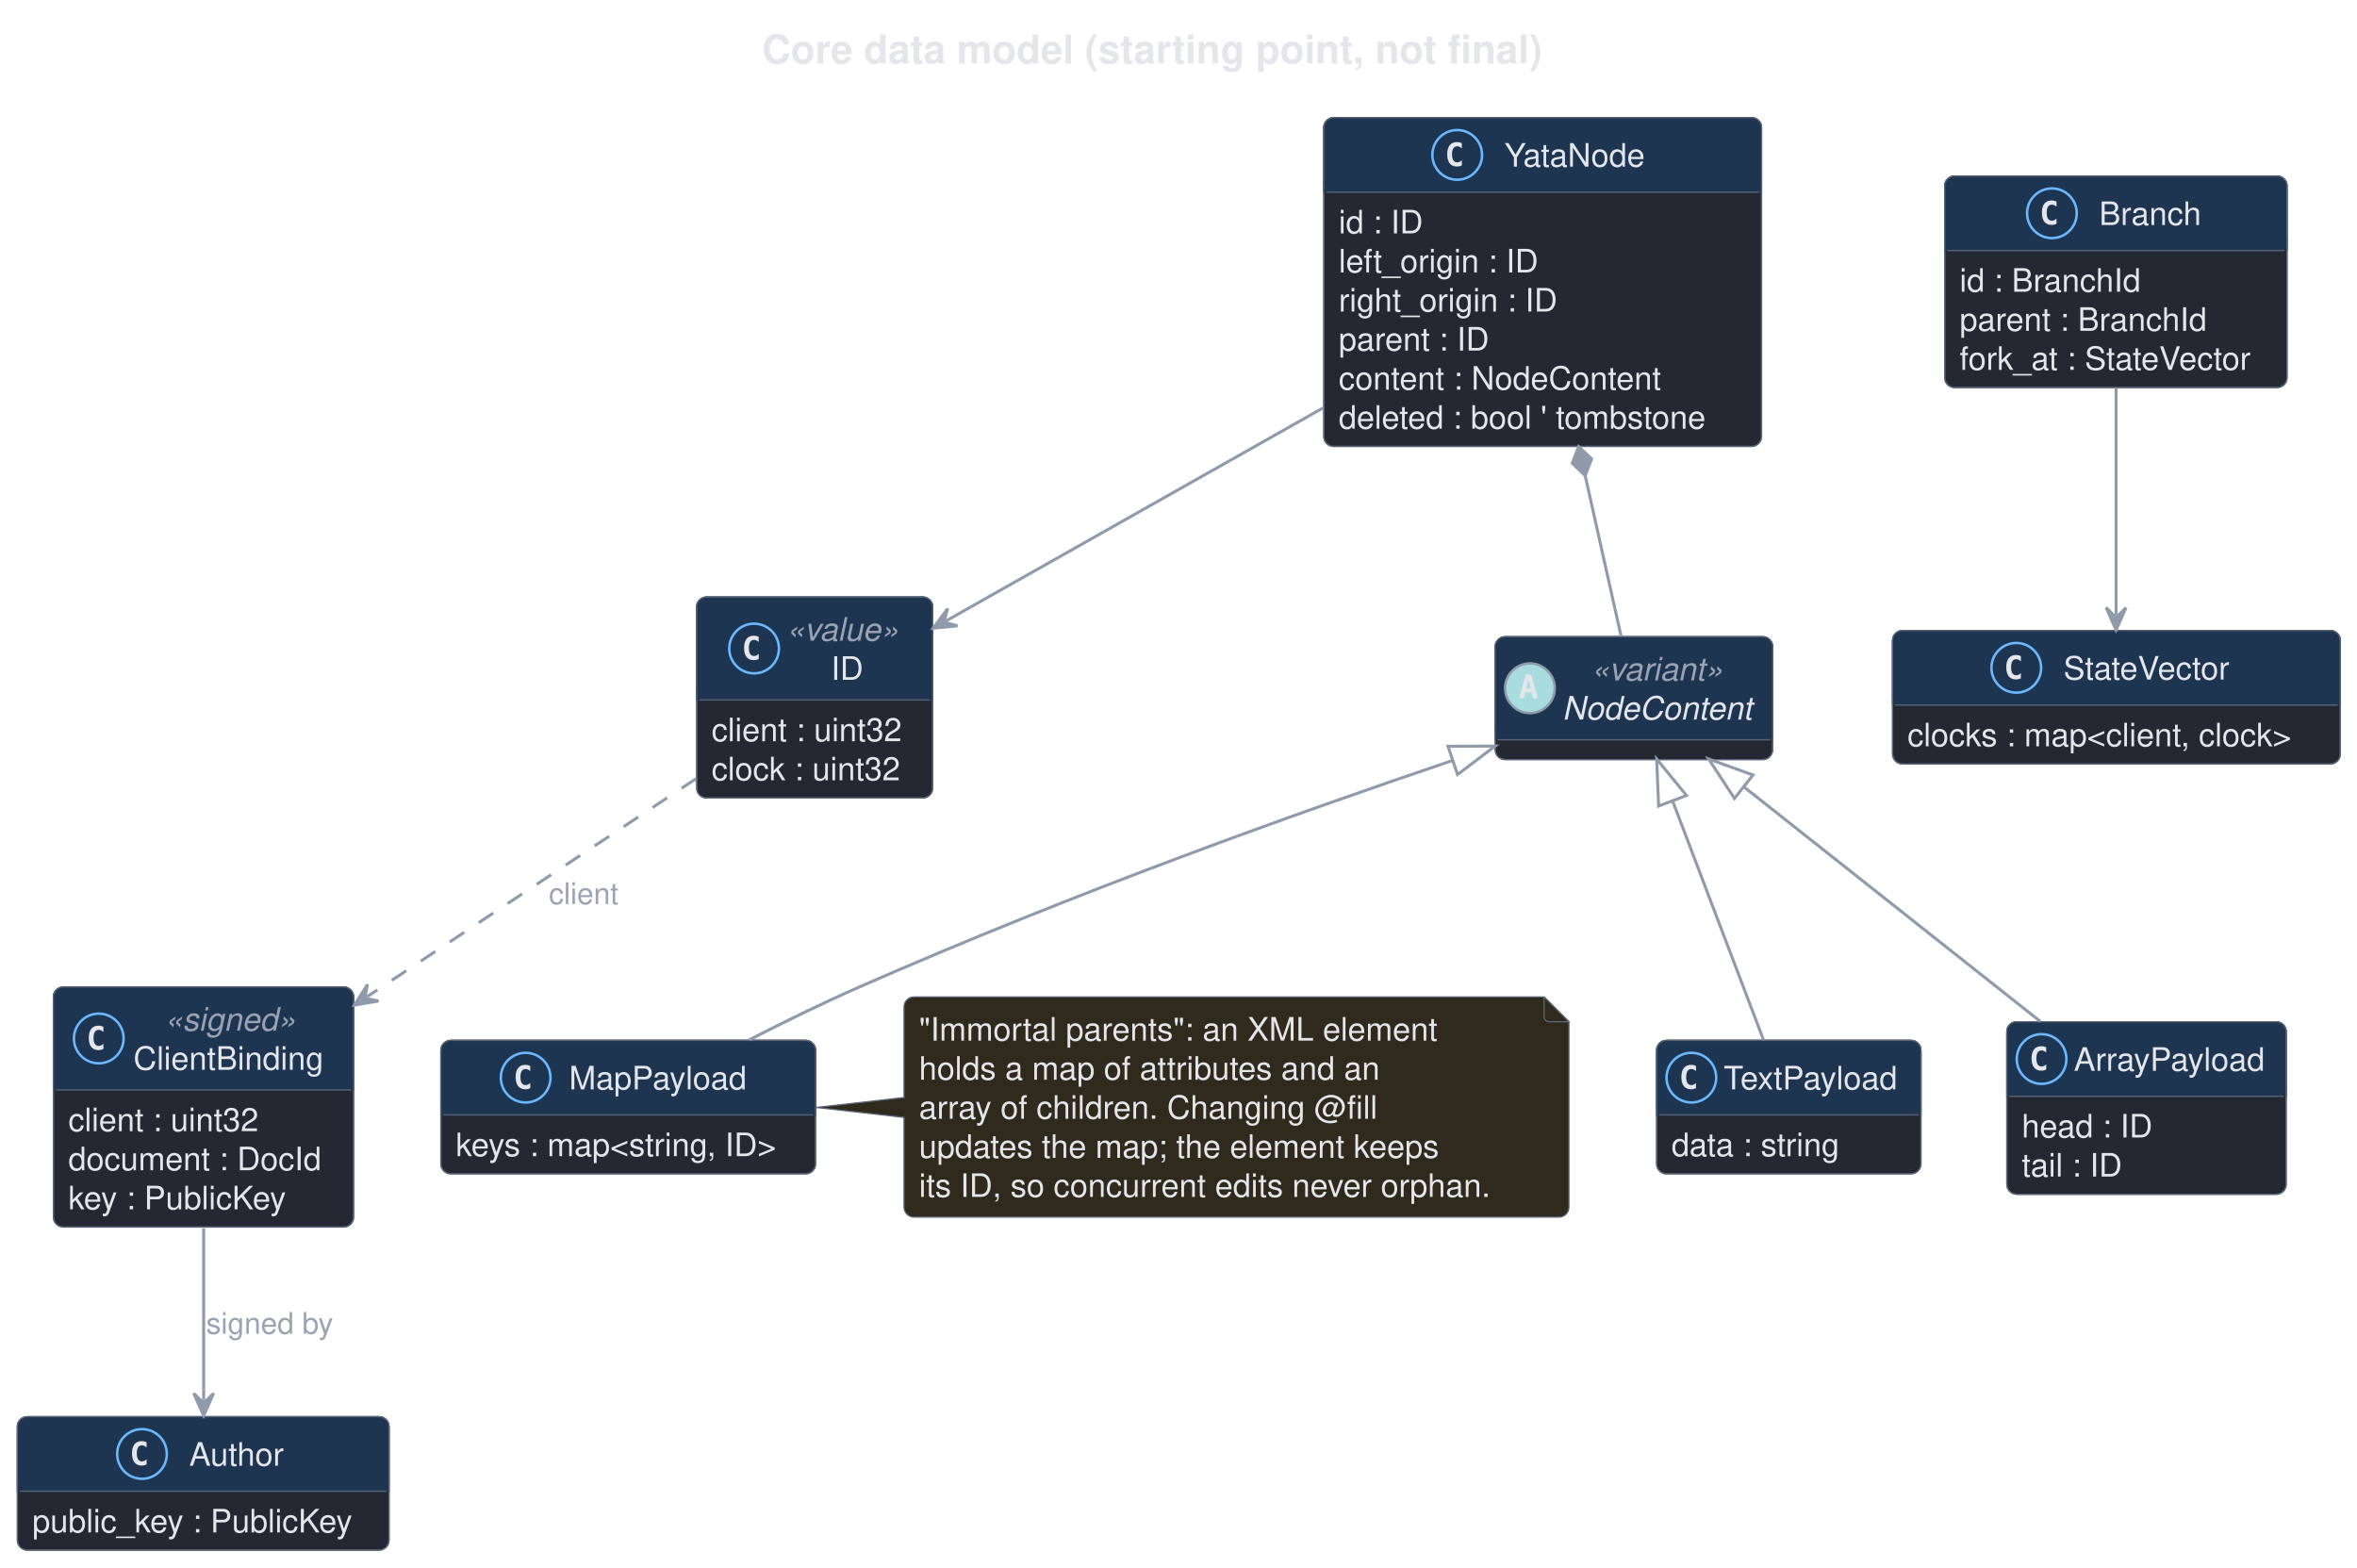
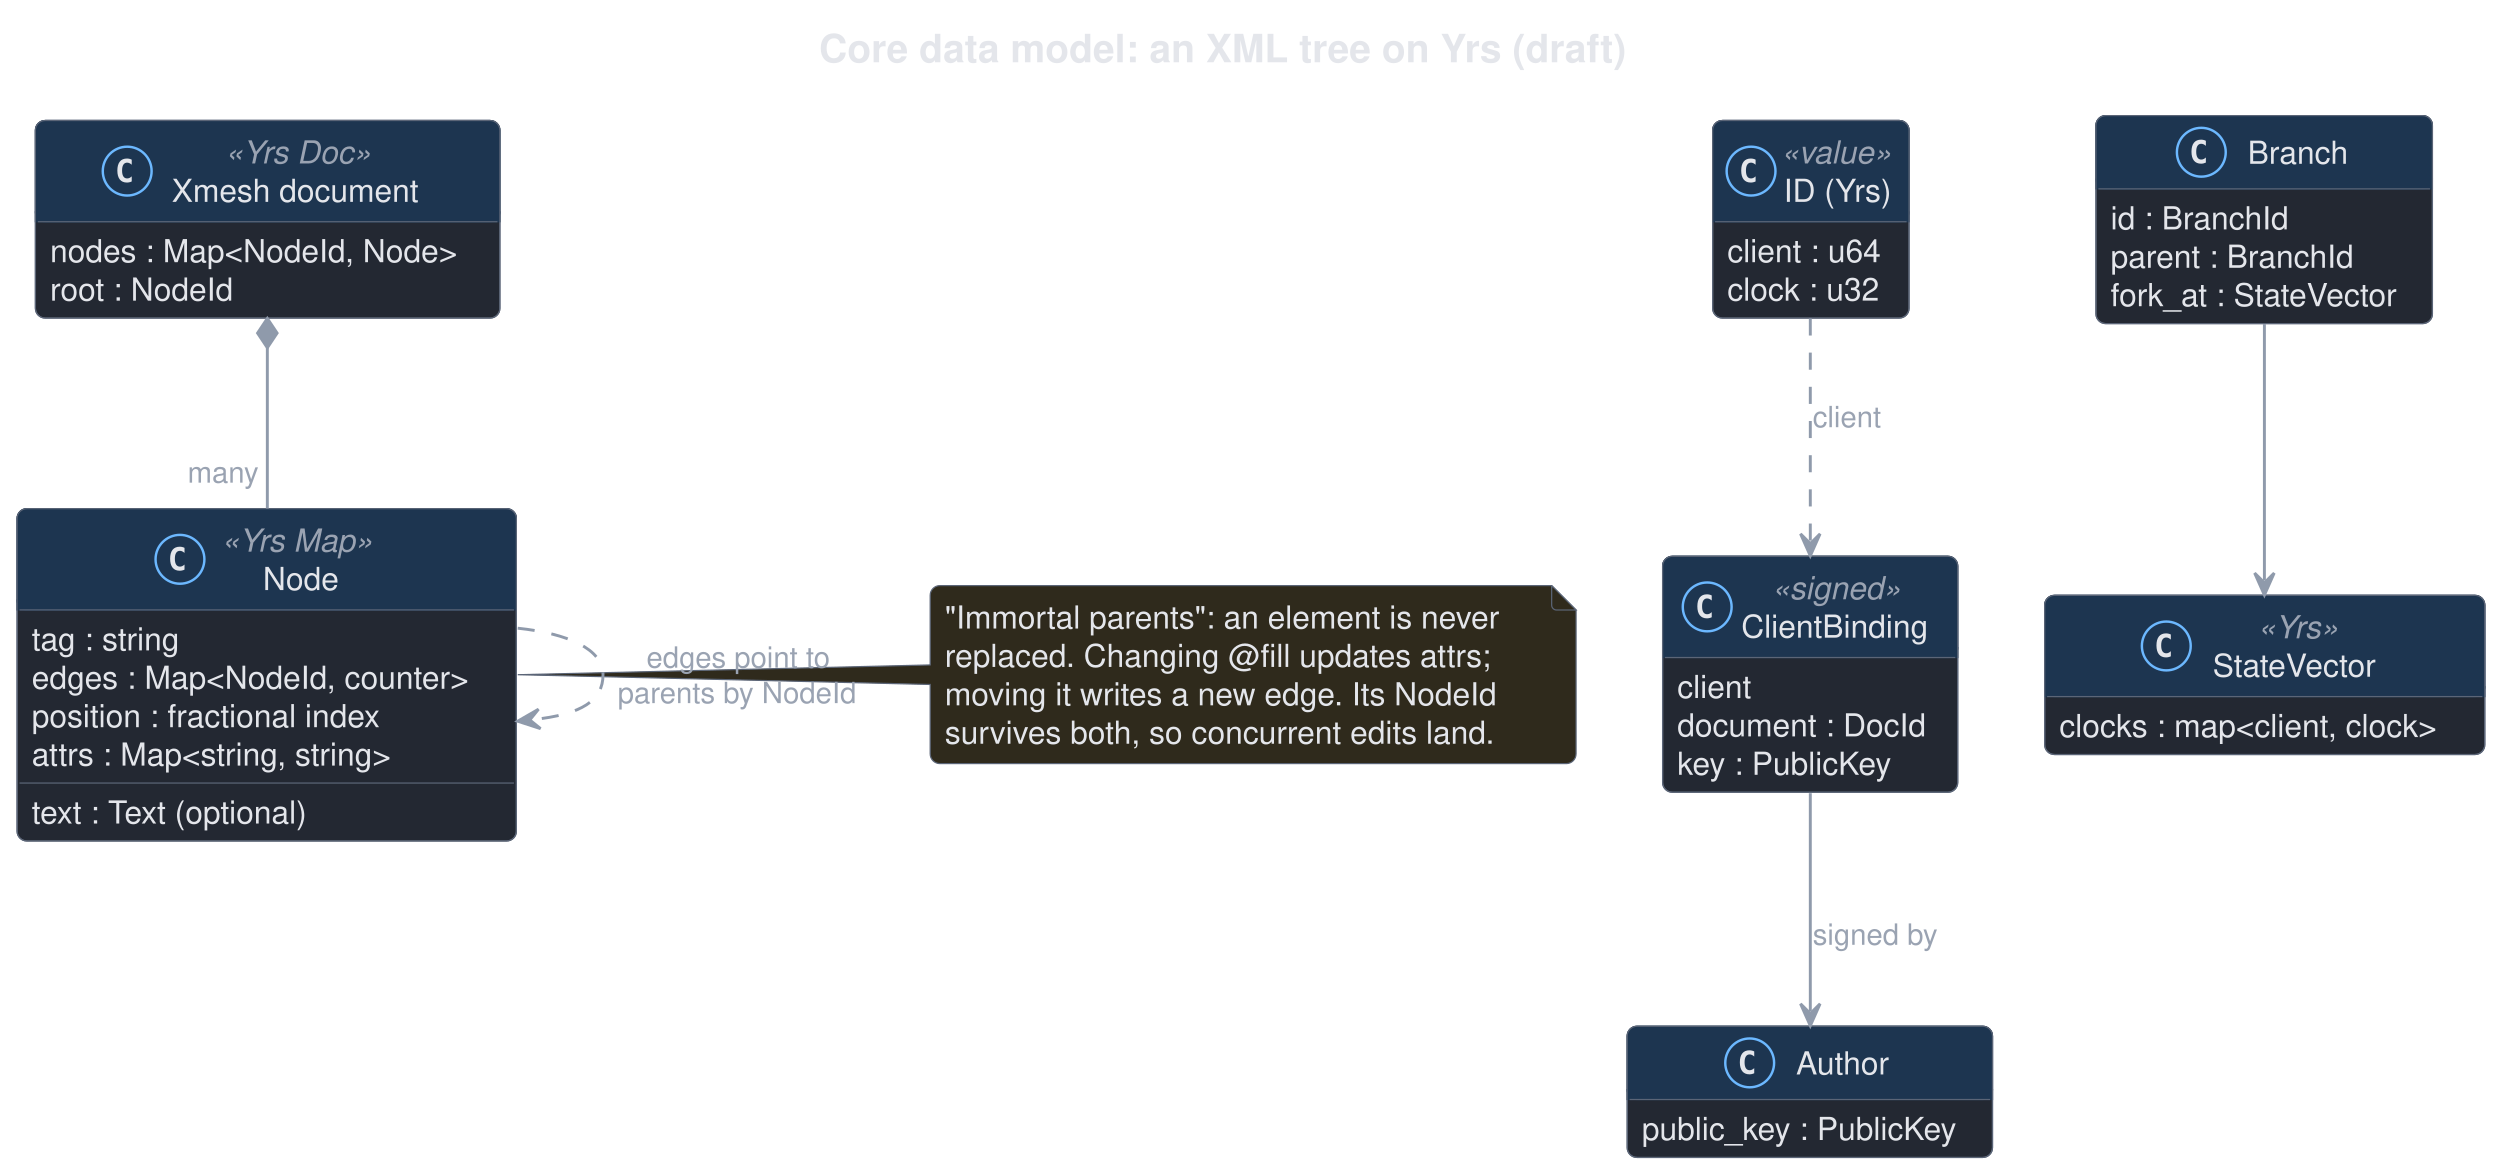
- <svg xmlns="http://www.w3.org/2000/svg" contentStyleType="text/css" data-diagram-type="CLASS" height="631px" preserveAspectRatio="none" style="width:949px;height:631px;" version="1.1" viewBox="0 0 949 631" width="949px" zoomAndPan="magnify">
+ <svg xmlns="http://www.w3.org/2000/svg" contentStyleType="text/css" data-diagram-type="CLASS" height="481px" preserveAspectRatio="none" style="width:1024px;height:481px;" version="1.1" viewBox="0 0 1024 481" width="1024px" zoomAndPan="magnify">
  <defs />
  <g>
    <g class="title" data-source-line="2">
-       <text fill="#E4E6EB" font-family="Helvetica" font-size="16" font-weight="bold" lengthAdjust="spacing" textLength="321.594" x="306.838" y="25.5">Core data model (starting point, not final)</text>
+       <text fill="#E4E6EB" font-family="Helvetica" font-size="16" font-weight="bold" lengthAdjust="spacing" textLength="339.82" x="335.475" y="25.5">Core data model: an XML tree on Yrs (draft)</text>
    </g>
-     <g class="entity" data-entity="ID" data-source-line="6" data-uid="ent0002" id="entity_ID">
-       <rect fill="#232832" height="80.918" rx="4" ry="4" style="stroke:#5B6577;stroke-width:0.5;" width="95.021" x="280.5" y="240.359" />
-       <rect fill="#1D3550" height="41.459" rx="4" ry="4" style="stroke:#1D3550;stroke-width:0.5;" width="95.021" x="280.5" y="240.359" />
-       <rect fill="#1D3550" height="4" style="stroke:#1D3550;stroke-width:0.5;" width="95.021" x="280.5" y="277.818" />
-       <rect fill="none" height="80.918" rx="4" ry="4" style="stroke:#5B6577;stroke-width:0.5;" width="95.021" x="280.5" y="240.359" />
-       <ellipse cx="303.616" cy="261.089" fill="#1D3550" rx="10" ry="10" style="stroke:#6CB8FF;stroke-width:1;" />
-       <path d="M305.476,265.323 Q305.038,265.542 304.538,265.651 Q304.054,265.776 303.522,265.776 Q301.601,265.776 300.585,264.511 Q299.585,263.245 299.585,260.854 Q299.585,258.464 300.585,257.198 Q301.601,255.933 303.522,255.933 Q304.054,255.933 304.554,256.058 Q305.054,256.167 305.476,256.401 L305.476,258.479 Q304.991,258.042 304.538,257.839 Q304.085,257.62 303.601,257.62 Q302.585,257.62 302.054,258.448 Q301.522,259.261 301.522,260.854 Q301.522,262.464 302.054,263.276 Q302.585,264.089 303.601,264.089 Q304.085,264.089 304.538,263.886 Q304.991,263.683 305.476,263.229 L305.476,265.323 Z " fill="#E4E6EB" />
-       <text fill="#9AA3B2" font-family="Helvetica" font-size="13" font-style="italic" lengthAdjust="spacing" textLength="48.763" x="316.642" y="257.953">«value»</text>
-       <text fill="#E4E6EB" font-family="Helvetica" font-size="13" lengthAdjust="spacing" textLength="12.873" x="334.587" y="273.683">ID</text>
-       <line style="stroke:#5B6577;stroke-width:0.5;" x1="281.5" x2="374.521" y1="281.818" y2="281.818" />
-       <text fill="#E4E6EB" font-family="Helvetica" font-size="13" lengthAdjust="spacing" textLength="83.021" x="286.5" y="298.412">client : uint32</text>
-       <text fill="#E4E6EB" font-family="Helvetica" font-size="13" lengthAdjust="spacing" textLength="82.716" x="286.5" y="314.142">clock : uint32</text>
+     <g class="entity" data-entity="Doc" data-source-line="6" data-uid="ent0002" id="entity_Doc">
+       <rect fill="#232832" height="80.918" rx="4" ry="4" style="stroke:#5B6577;stroke-width:0.5;" width="190.249" x="14.5" y="49.359" />
+       <rect fill="#1D3550" height="41.459" rx="4" ry="4" style="stroke:#1D3550;stroke-width:0.5;" width="190.249" x="14.5" y="49.359" />
+       <rect fill="#1D3550" height="4" style="stroke:#1D3550;stroke-width:0.5;" width="190.249" x="14.5" y="86.818" />
+       <rect fill="none" height="80.918" rx="4" ry="4" style="stroke:#5B6577;stroke-width:0.5;" width="190.249" x="14.5" y="49.359" />
+       <ellipse cx="52.098" cy="70.089" fill="#1D3550" rx="10" ry="10" style="stroke:#6CB8FF;stroke-width:1;" />
+       <path d="M53.957,74.323 Q53.52,74.542 53.02,74.651 Q52.535,74.776 52.004,74.776 Q50.082,74.776 49.067,73.511 Q48.067,72.245 48.067,69.855 Q48.067,67.464 49.067,66.198 Q50.082,64.933 52.004,64.933 Q52.535,64.933 53.035,65.058 Q53.535,65.167 53.957,65.401 L53.957,67.48 Q53.473,67.042 53.02,66.839 Q52.567,66.62 52.082,66.62 Q51.067,66.62 50.535,67.448 Q50.004,68.261 50.004,69.855 Q50.004,71.464 50.535,72.276 Q51.067,73.089 52.082,73.089 Q52.567,73.089 53.02,72.886 Q53.473,72.683 53.957,72.23 L53.957,74.323 Z " fill="#E4E6EB" />
+       <text fill="#9AA3B2" font-family="Helvetica" font-size="13" font-style="italic" lengthAdjust="spacing" textLength="63.997" x="92.248" y="66.953">«Yrs Doc»</text>
+       <text fill="#E4E6EB" font-family="Helvetica" font-size="13" lengthAdjust="spacing" textLength="107.809" x="70.342" y="82.683">Xmesh document</text>
+       <line style="stroke:#5B6577;stroke-width:0.5;" x1="15.5" x2="203.749" y1="90.818" y2="90.818" />
+       <text fill="#E4E6EB" font-family="Helvetica" font-size="13" lengthAdjust="spacing" textLength="178.249" x="20.5" y="107.412">nodes : Map&lt;NodeId, Node&gt;</text>
+       <text fill="#E4E6EB" font-family="Helvetica" font-size="13" lengthAdjust="spacing" textLength="80.374" x="20.5" y="123.142">root : NodeId</text>
    </g>
-     <g class="entity" data-entity="YataNode" data-source-line="11" data-uid="ent0003" id="entity_YataNode">
-       <rect fill="#232832" height="132.377" rx="4" ry="4" style="stroke:#5B6577;stroke-width:0.5;" width="176.246" x="533" y="47.359" />
-       <rect fill="#1D3550" height="30" rx="4" ry="4" style="stroke:#1D3550;stroke-width:0.5;" width="176.246" x="533" y="47.359" />
-       <rect fill="#1D3550" height="4" style="stroke:#1D3550;stroke-width:0.5;" width="176.246" x="533" y="73.359" />
-       <rect fill="none" height="132.377" rx="4" ry="4" style="stroke:#5B6577;stroke-width:0.5;" width="176.246" x="533" y="47.359" />
-       <ellipse cx="586.721" cy="62.359" fill="#1D3550" rx="10" ry="10" style="stroke:#6CB8FF;stroke-width:1;" />
-       <path d="M588.58,66.594 Q588.143,66.812 587.643,66.922 Q587.158,67.047 586.627,67.047 Q584.705,67.047 583.689,65.781 Q582.689,64.516 582.689,62.125 Q582.689,59.734 583.689,58.469 Q584.705,57.203 586.627,57.203 Q587.158,57.203 587.658,57.328 Q588.158,57.438 588.58,57.672 L588.58,59.75 Q588.096,59.312 587.643,59.109 Q587.189,58.891 586.705,58.891 Q585.689,58.891 585.158,59.719 Q584.627,60.531 584.627,62.125 Q584.627,63.734 585.158,64.547 Q585.689,65.359 586.705,65.359 Q587.189,65.359 587.643,65.156 Q588.096,64.953 588.58,64.5 L588.58,66.594 Z " fill="#E4E6EB" />
-       <text fill="#E4E6EB" font-family="Helvetica" font-size="13" lengthAdjust="spacing" textLength="60.804" x="605.721" y="67.088">YataNode</text>
-       <line style="stroke:#5B6577;stroke-width:0.5;" x1="534" x2="708.246" y1="77.359" y2="77.359" />
-       <text fill="#E4E6EB" font-family="Helvetica" font-size="13" lengthAdjust="spacing" textLength="35.039" x="539" y="93.953">id : ID</text>
-       <text fill="#E4E6EB" font-family="Helvetica" font-size="13" lengthAdjust="spacing" textLength="84.29" x="539" y="109.683">left_origin : ID</text>
-       <text fill="#E4E6EB" font-family="Helvetica" font-size="13" lengthAdjust="spacing" textLength="92.454" x="539" y="125.412">right_origin : ID</text>
-       <text fill="#E4E6EB" font-family="Helvetica" font-size="13" lengthAdjust="spacing" textLength="63.597" x="539" y="141.142">parent : ID</text>
-       <text fill="#E4E6EB" font-family="Helvetica" font-size="13" lengthAdjust="spacing" textLength="139.591" x="539" y="156.871">content : NodeContent</text>
-       <text fill="#E4E6EB" font-family="Helvetica" font-size="13" lengthAdjust="spacing" textLength="164.246" x="539" y="172.601">deleted : bool  ' tombstone</text>
+     <g class="entity" data-entity="Node" data-source-line="11" data-uid="ent0003" id="entity_Node">
+       <rect fill="#232832" height="136.106" rx="4" ry="4" style="stroke:#5B6577;stroke-width:0.5;" width="204.512" x="7" y="208.359" />
+       <rect fill="#1D3550" height="41.459" rx="4" ry="4" style="stroke:#1D3550;stroke-width:0.5;" width="204.512" x="7" y="208.359" />
+       <rect fill="#1D3550" height="4" style="stroke:#1D3550;stroke-width:0.5;" width="204.512" x="7" y="245.818" />
+       <rect fill="none" height="136.106" rx="4" ry="4" style="stroke:#5B6577;stroke-width:0.5;" width="204.512" x="7" y="208.359" />
+       <ellipse cx="73.718" cy="229.089" fill="#1D3550" rx="10" ry="10" style="stroke:#6CB8FF;stroke-width:1;" />
+       <path d="M75.577,233.323 Q75.14,233.542 74.64,233.651 Q74.156,233.776 73.624,233.776 Q71.702,233.776 70.687,232.511 Q69.687,231.245 69.687,228.855 Q69.687,226.464 70.687,225.198 Q71.702,223.933 73.624,223.933 Q74.156,223.933 74.656,224.058 Q75.156,224.167 75.577,224.401 L75.577,226.48 Q75.093,226.042 74.64,225.839 Q74.187,225.62 73.702,225.62 Q72.687,225.62 72.156,226.448 Q71.624,227.261 71.624,228.855 Q71.624,230.464 72.156,231.276 Q72.687,232.089 73.702,232.089 Q74.187,232.089 74.64,231.886 Q75.093,231.683 75.577,231.23 L75.577,233.323 Z " fill="#E4E6EB" />
+       <text fill="#9AA3B2" font-family="Helvetica" font-size="13" font-style="italic" lengthAdjust="spacing" textLength="67.076" x="90.718" y="225.953">«Yrs Map»</text>
+       <text fill="#E4E6EB" font-family="Helvetica" font-size="13" lengthAdjust="spacing" textLength="33.128" x="107.692" y="241.683">Node</text>
+       <line style="stroke:#5B6577;stroke-width:0.5;" x1="8" x2="210.512" y1="249.818" y2="249.818" />
+       <text fill="#E4E6EB" font-family="Helvetica" font-size="13" lengthAdjust="spacing" textLength="65.394" x="13" y="266.412">tag : string</text>
+       <text fill="#E4E6EB" font-family="Helvetica" font-size="13" lengthAdjust="spacing" textLength="192.512" x="13" y="282.142">edges : Map&lt;NodeId, counter&gt;</text>
+       <text fill="#E4E6EB" font-family="Helvetica" font-size="13" lengthAdjust="spacing" textLength="154.578" x="13" y="297.871">position : fractional index</text>
+       <text fill="#E4E6EB" font-family="Helvetica" font-size="13" lengthAdjust="spacing" textLength="159.847" x="13" y="313.601">attrs : Map&lt;string, string&gt;</text>
+       <line style="stroke:#5B6577;stroke-width:0.5;" x1="8" x2="210.512" y1="320.736" y2="320.736" />
+       <text fill="#E4E6EB" font-family="Helvetica" font-size="13" lengthAdjust="spacing" textLength="123.779" x="13" y="337.33">text : Text (optional)</text>
    </g>
-     <g class="entity" data-entity="NodeContent" data-source-line="20" data-uid="ent0004" id="entity_NodeContent">
-       <rect fill="#232832" height="49.459" rx="4" ry="4" style="stroke:#5B6577;stroke-width:0.5;" width="111.726" x="602" y="256.359" />
-       <rect fill="#1D3550" height="41.459" rx="4" ry="4" style="stroke:#1D3550;stroke-width:0.5;" width="111.726" x="602" y="256.359" />
-       <rect fill="#1D3550" height="4" style="stroke:#1D3550;stroke-width:0.5;" width="111.726" x="602" y="293.818" />
-       <rect fill="none" height="49.459" rx="4" ry="4" style="stroke:#5B6577;stroke-width:0.5;" width="111.726" x="602" y="256.359" />
-       <ellipse cx="616" cy="277.089" fill="#A9DCDF" rx="10" ry="10" style="stroke:#8F9AAB;stroke-width:1;" />
-       <path d="M615.406,273.323 L614.531,277.198 L616.297,277.198 L615.406,273.323 Z M614.266,271.604 L616.562,271.604 L619.125,281.089 L617.25,281.089 L616.656,278.745 L614.156,278.745 L613.578,281.089 L611.703,281.089 L614.266,271.604 Z " fill="#E4E6EB" />
-       <text fill="#9AA3B2" font-family="Helvetica" font-size="13" font-style="italic" lengthAdjust="spacing" textLength="58.424" x="640.651" y="273.953">«variant»</text>
-       <text fill="#E4E6EB" font-family="Helvetica" font-size="13" font-style="italic" lengthAdjust="spacing" textLength="81.726" x="629" y="289.683">NodeContent</text>
-       <line style="stroke:#5B6577;stroke-width:0.5;" x1="603" x2="712.726" y1="297.818" y2="297.818" />
+     <g class="entity" data-entity="ID" data-source-line="19" data-uid="ent0004" id="entity_ID">
+       <rect fill="#232832" height="80.918" rx="4" ry="4" style="stroke:#5B6577;stroke-width:0.5;" width="80.44" x="701.5" y="49.359" />
+       <rect fill="#1D3550" height="41.459" rx="4" ry="4" style="stroke:#1D3550;stroke-width:0.5;" width="80.44" x="701.5" y="49.359" />
+       <rect fill="#1D3550" height="4" style="stroke:#1D3550;stroke-width:0.5;" width="80.44" x="701.5" y="86.818" />
+       <rect fill="none" height="80.918" rx="4" ry="4" style="stroke:#5B6577;stroke-width:0.5;" width="80.44" x="701.5" y="49.359" />
+       <ellipse cx="717.232" cy="70.089" fill="#1D3550" rx="10" ry="10" style="stroke:#6CB8FF;stroke-width:1;" />
+       <path d="M719.091,74.323 Q718.654,74.542 718.154,74.651 Q717.669,74.776 717.138,74.776 Q715.216,74.776 714.201,73.511 Q713.201,72.245 713.201,69.855 Q713.201,67.464 714.201,66.198 Q715.216,64.933 717.138,64.933 Q717.669,64.933 718.169,65.058 Q718.669,65.167 719.091,65.401 L719.091,67.48 Q718.607,67.042 718.154,66.839 Q717.701,66.62 717.216,66.62 Q716.201,66.62 715.669,67.448 Q715.138,68.261 715.138,69.855 Q715.138,71.464 715.669,72.276 Q716.201,73.089 717.216,73.089 Q717.701,73.089 718.154,72.886 Q718.607,72.683 719.091,72.23 L719.091,74.323 Z " fill="#E4E6EB" />
+       <text fill="#9AA3B2" font-family="Helvetica" font-size="13" font-style="italic" lengthAdjust="spacing" textLength="48.763" x="729.531" y="66.953">«value»</text>
+       <text fill="#E4E6EB" font-family="Helvetica" font-size="13" lengthAdjust="spacing" textLength="46.592" x="730.617" y="82.683">ID (Yrs)</text>
+       <line style="stroke:#5B6577;stroke-width:0.5;" x1="702.5" x2="780.94" y1="90.818" y2="90.818" />
+       <text fill="#E4E6EB" font-family="Helvetica" font-size="13" lengthAdjust="spacing" textLength="68.44" x="707.5" y="107.412">client : u64</text>
+       <text fill="#E4E6EB" font-family="Helvetica" font-size="13" lengthAdjust="spacing" textLength="67.634" x="707.5" y="123.142">clock : u32</text>
    </g>
-     <g class="entity" data-entity="TextPayload" data-source-line="21" data-uid="ent0005" id="entity_TextPayload">
-       <rect fill="#232832" height="53.73" rx="4" ry="4" style="stroke:#5B6577;stroke-width:0.5;" width="106.432" x="667" y="418.859" />
-       <rect fill="#1D3550" height="30" rx="4" ry="4" style="stroke:#1D3550;stroke-width:0.5;" width="106.432" x="667" y="418.859" />
-       <rect fill="#1D3550" height="4" style="stroke:#1D3550;stroke-width:0.5;" width="106.432" x="667" y="444.859" />
-       <rect fill="none" height="53.73" rx="4" ry="4" style="stroke:#5B6577;stroke-width:0.5;" width="106.432" x="667" y="418.859" />
-       <ellipse cx="681" cy="433.859" fill="#1D3550" rx="10" ry="10" style="stroke:#6CB8FF;stroke-width:1;" />
-       <path d="M682.859,438.094 Q682.422,438.312 681.922,438.422 Q681.438,438.547 680.906,438.547 Q678.984,438.547 677.969,437.281 Q676.969,436.016 676.969,433.625 Q676.969,431.234 677.969,429.969 Q678.984,428.703 680.906,428.703 Q681.438,428.703 681.938,428.828 Q682.438,428.938 682.859,429.172 L682.859,431.25 Q682.375,430.812 681.922,430.609 Q681.469,430.391 680.984,430.391 Q679.969,430.391 679.438,431.219 Q678.906,432.031 678.906,433.625 Q678.906,435.234 679.438,436.047 Q679.969,436.859 680.984,436.859 Q681.469,436.859 681.922,436.656 Q682.375,436.453 682.859,436 L682.859,438.094 Z " fill="#E4E6EB" />
-       <text fill="#E4E6EB" font-family="Helvetica" font-size="13" lengthAdjust="spacing" textLength="76.432" x="694" y="438.588">TextPayload</text>
-       <line style="stroke:#5B6577;stroke-width:0.5;" x1="668" x2="772.432" y1="448.859" y2="448.859" />
-       <text fill="#E4E6EB" font-family="Helvetica" font-size="13" lengthAdjust="spacing" textLength="72.681" x="673" y="465.453">data : string</text>
+     <g class="entity" data-entity="StateVector" data-source-line="24" data-uid="ent0005" id="entity_StateVector">
+       <rect fill="#232832" height="65.189" rx="4" ry="4" style="stroke:#5B6577;stroke-width:0.5;" width="180.27" x="837.5" y="243.859" />
+       <rect fill="#1D3550" height="41.459" rx="4" ry="4" style="stroke:#1D3550;stroke-width:0.5;" width="180.27" x="837.5" y="243.859" />
+       <rect fill="#1D3550" height="4" style="stroke:#1D3550;stroke-width:0.5;" width="180.27" x="837.5" y="281.318" />
+       <rect fill="none" height="65.189" rx="4" ry="4" style="stroke:#5B6577;stroke-width:0.5;" width="180.27" x="837.5" y="243.859" />
+       <ellipse cx="887.314" cy="264.589" fill="#1D3550" rx="10" ry="10" style="stroke:#6CB8FF;stroke-width:1;" />
+       <path d="M889.173,268.823 Q888.736,269.042 888.236,269.151 Q887.751,269.276 887.22,269.276 Q885.298,269.276 884.283,268.011 Q883.283,266.745 883.283,264.354 Q883.283,261.964 884.283,260.698 Q885.298,259.433 887.22,259.433 Q887.751,259.433 888.251,259.558 Q888.751,259.667 889.173,259.901 L889.173,261.979 Q888.689,261.542 888.236,261.339 Q887.783,261.12 887.298,261.12 Q886.283,261.12 885.751,261.948 Q885.22,262.761 885.22,264.354 Q885.22,265.964 885.751,266.776 Q886.283,267.589 887.298,267.589 Q887.783,267.589 888.236,267.386 Q888.689,267.183 889.173,266.729 L889.173,268.823 Z " fill="#E4E6EB" />
+       <text fill="#9AA3B2" font-family="Helvetica" font-size="13" font-style="italic" lengthAdjust="spacing" textLength="35.731" x="924.769" y="261.453">«Yrs»</text>
+       <text fill="#E4E6EB" font-family="Helvetica" font-size="13" lengthAdjust="spacing" textLength="72.643" x="906.314" y="277.183">StateVector</text>
+       <line style="stroke:#5B6577;stroke-width:0.5;" x1="838.5" x2="1016.77" y1="285.318" y2="285.318" />
+       <text fill="#E4E6EB" font-family="Helvetica" font-size="13" lengthAdjust="spacing" textLength="168.27" x="843.5" y="301.912">clocks : map&lt;client, clock&gt;</text>
    </g>
-     <g class="entity" data-entity="MapPayload" data-source-line="24" data-uid="ent0006" id="entity_MapPayload">
-       <rect fill="#232832" height="53.73" rx="4" ry="4" style="stroke:#5B6577;stroke-width:0.5;" width="150.874" x="177.5" y="418.859" />
-       <rect fill="#1D3550" height="30" rx="4" ry="4" style="stroke:#1D3550;stroke-width:0.5;" width="150.874" x="177.5" y="418.859" />
-       <rect fill="#1D3550" height="4" style="stroke:#1D3550;stroke-width:0.5;" width="150.874" x="177.5" y="444.859" />
-       <rect fill="none" height="53.73" rx="4" ry="4" style="stroke:#5B6577;stroke-width:0.5;" width="150.874" x="177.5" y="418.859" />
-       <ellipse cx="211.642" cy="433.859" fill="#1D3550" rx="10" ry="10" style="stroke:#6CB8FF;stroke-width:1;" />
-       <path d="M213.501,438.094 Q213.064,438.312 212.564,438.422 Q212.079,438.547 211.548,438.547 Q209.626,438.547 208.61,437.281 Q207.61,436.016 207.61,433.625 Q207.61,431.234 208.61,429.969 Q209.626,428.703 211.548,428.703 Q212.079,428.703 212.579,428.828 Q213.079,428.938 213.501,429.172 L213.501,431.25 Q213.017,430.812 212.564,430.609 Q212.11,430.391 211.626,430.391 Q210.61,430.391 210.079,431.219 Q209.548,432.031 209.548,433.625 Q209.548,435.234 210.079,436.047 Q210.61,436.859 211.626,436.859 Q212.11,436.859 212.564,436.656 Q213.017,436.453 213.501,436 L213.501,438.094 Z " fill="#E4E6EB" />
-       <text fill="#E4E6EB" font-family="Helvetica" font-size="13" lengthAdjust="spacing" textLength="76.115" x="229.118" y="438.588">MapPayload</text>
-       <line style="stroke:#5B6577;stroke-width:0.5;" x1="178.5" x2="327.374" y1="448.859" y2="448.859" />
-       <text fill="#E4E6EB" font-family="Helvetica" font-size="13" lengthAdjust="spacing" textLength="138.874" x="183.5" y="465.453">keys : map&lt;string, ID&gt;</text>
+     <g class="entity" data-entity="Branch" data-source-line="28" data-uid="ent0006" id="entity_Branch">
+       <rect fill="#232832" height="85.189" rx="4" ry="4" style="stroke:#5B6577;stroke-width:0.5;" width="137.817" x="858.5" y="47.359" />
+       <rect fill="#1D3550" height="30" rx="4" ry="4" style="stroke:#1D3550;stroke-width:0.5;" width="137.817" x="858.5" y="47.359" />
+       <rect fill="#1D3550" height="4" style="stroke:#1D3550;stroke-width:0.5;" width="137.817" x="858.5" y="73.359" />
+       <rect fill="none" height="85.189" rx="4" ry="4" style="stroke:#5B6577;stroke-width:0.5;" width="137.817" x="858.5" y="47.359" />
+       <ellipse cx="901.661" cy="62.359" fill="#1D3550" rx="10" ry="10" style="stroke:#6CB8FF;stroke-width:1;" />
+       <path d="M903.521,66.594 Q903.083,66.812 902.583,66.922 Q902.099,67.047 901.568,67.047 Q899.646,67.047 898.63,65.781 Q897.63,64.516 897.63,62.125 Q897.63,59.734 898.63,58.469 Q899.646,57.203 901.568,57.203 Q902.099,57.203 902.599,57.328 Q903.099,57.438 903.521,57.672 L903.521,59.75 Q903.036,59.312 902.583,59.109 Q902.13,58.891 901.646,58.891 Q900.63,58.891 900.099,59.719 Q899.568,60.531 899.568,62.125 Q899.568,63.734 900.099,64.547 Q900.63,65.359 901.646,65.359 Q902.13,65.359 902.583,65.156 Q903.036,64.953 903.521,64.5 L903.521,66.594 Z " fill="#E4E6EB" />
+       <text fill="#E4E6EB" font-family="Helvetica" font-size="13" lengthAdjust="spacing" textLength="43.494" x="920.661" y="67.088">Branch</text>
+       <line style="stroke:#5B6577;stroke-width:0.5;" x1="859.5" x2="995.317" y1="77.359" y2="77.359" />
+       <text fill="#E4E6EB" font-family="Helvetica" font-size="13" lengthAdjust="spacing" textLength="77.111" x="864.5" y="93.953">id : BranchId</text>
+       <text fill="#E4E6EB" font-family="Helvetica" font-size="13" lengthAdjust="spacing" textLength="105.669" x="864.5" y="109.683">parent : BranchId</text>
+       <text fill="#E4E6EB" font-family="Helvetica" font-size="13" lengthAdjust="spacing" textLength="125.817" x="864.5" y="125.412">fork_at : StateVector</text>
    </g>
-     <g class="entity" data-entity="ArrayPayload" data-source-line="27" data-uid="ent0007" id="entity_ArrayPayload">
-       <rect fill="#232832" height="69.459" rx="4" ry="4" style="stroke:#5B6577;stroke-width:0.5;" width="112.475" x="808" y="411.359" />
-       <rect fill="#1D3550" height="30" rx="4" ry="4" style="stroke:#1D3550;stroke-width:0.5;" width="112.475" x="808" y="411.359" />
-       <rect fill="#1D3550" height="4" style="stroke:#1D3550;stroke-width:0.5;" width="112.475" x="808" y="437.359" />
-       <rect fill="none" height="69.459" rx="4" ry="4" style="stroke:#5B6577;stroke-width:0.5;" width="112.475" x="808" y="411.359" />
-       <ellipse cx="822" cy="426.359" fill="#1D3550" rx="10" ry="10" style="stroke:#6CB8FF;stroke-width:1;" />
-       <path d="M823.859,430.594 Q823.422,430.812 822.922,430.922 Q822.438,431.047 821.906,431.047 Q819.984,431.047 818.969,429.781 Q817.969,428.516 817.969,426.125 Q817.969,423.734 818.969,422.469 Q819.984,421.203 821.906,421.203 Q822.438,421.203 822.938,421.328 Q823.438,421.438 823.859,421.672 L823.859,423.75 Q823.375,423.312 822.922,423.109 Q822.469,422.891 821.984,422.891 Q820.969,422.891 820.438,423.719 Q819.906,424.531 819.906,426.125 Q819.906,427.734 820.438,428.547 Q820.969,429.359 821.984,429.359 Q822.469,429.359 822.922,429.156 Q823.375,428.953 823.859,428.5 L823.859,430.594 Z " fill="#E4E6EB" />
-       <text fill="#E4E6EB" font-family="Helvetica" font-size="13" lengthAdjust="spacing" textLength="82.475" x="835" y="431.088">ArrayPayload</text>
-       <line style="stroke:#5B6577;stroke-width:0.5;" x1="809" x2="919.475" y1="441.359" y2="441.359" />
-       <text fill="#E4E6EB" font-family="Helvetica" font-size="13" lengthAdjust="spacing" textLength="54.456" x="814" y="457.953">head : ID</text>
-       <text fill="#E4E6EB" font-family="Helvetica" font-size="13" lengthAdjust="spacing" textLength="41.78" x="814" y="473.683">tail : ID</text>
+     <g class="entity" data-entity="ClientBinding" data-source-line="34" data-uid="ent0007" id="entity_ClientBinding">
+       <rect fill="#232832" height="96.647" rx="4" ry="4" style="stroke:#5B6577;stroke-width:0.5;" width="120.881" x="681" y="227.859" />
+       <rect fill="#1D3550" height="41.459" rx="4" ry="4" style="stroke:#1D3550;stroke-width:0.5;" width="120.881" x="681" y="227.859" />
+       <rect fill="#1D3550" height="4" style="stroke:#1D3550;stroke-width:0.5;" width="120.881" x="681" y="265.318" />
+       <rect fill="none" height="96.647" rx="4" ry="4" style="stroke:#5B6577;stroke-width:0.5;" width="120.881" x="681" y="227.859" />
+       <ellipse cx="699.266" cy="248.589" fill="#1D3550" rx="10" ry="10" style="stroke:#6CB8FF;stroke-width:1;" />
+       <path d="M701.125,252.823 Q700.687,253.042 700.187,253.151 Q699.703,253.276 699.172,253.276 Q697.25,253.276 696.234,252.011 Q695.234,250.745 695.234,248.355 Q695.234,245.964 696.234,244.698 Q697.25,243.433 699.172,243.433 Q699.703,243.433 700.203,243.558 Q700.703,243.667 701.125,243.901 L701.125,245.98 Q700.641,245.542 700.187,245.339 Q699.734,245.12 699.25,245.12 Q698.234,245.12 697.703,245.948 Q697.172,246.761 697.172,248.355 Q697.172,249.964 697.703,250.776 Q698.234,251.589 699.25,251.589 Q699.734,251.589 700.187,251.386 Q700.641,251.183 701.125,250.73 L701.125,252.823 Z " fill="#E4E6EB" />
+       <text fill="#9AA3B2" font-family="Helvetica" font-size="13" font-style="italic" lengthAdjust="spacing" textLength="56.272" x="725.779" y="245.453">«signed»</text>
+       <text fill="#E4E6EB" font-family="Helvetica" font-size="13" lengthAdjust="spacing" textLength="81.402" x="713.213" y="261.183">ClientBinding</text>
+       <line style="stroke:#5B6577;stroke-width:0.5;" x1="682" x2="800.881" y1="269.318" y2="269.318" />
+       <text fill="#E4E6EB" font-family="Helvetica" font-size="13" lengthAdjust="spacing" textLength="33.236" x="687" y="285.912">client</text>
+       <text fill="#E4E6EB" font-family="Helvetica" font-size="13" lengthAdjust="spacing" textLength="108.881" x="687" y="301.642">document : DocId</text>
+       <text fill="#E4E6EB" font-family="Helvetica" font-size="13" lengthAdjust="spacing" textLength="94.371" x="687" y="317.371">key : PublicKey</text>
    </g>
-     <g class="entity" data-entity="StateVector" data-source-line="32" data-uid="ent0008" id="entity_StateVector">
-       <rect fill="#232832" height="53.73" rx="4" ry="4" style="stroke:#5B6577;stroke-width:0.5;" width="180.27" x="762" y="253.859" />
-       <rect fill="#1D3550" height="30" rx="4" ry="4" style="stroke:#1D3550;stroke-width:0.5;" width="180.27" x="762" y="253.859" />
-       <rect fill="#1D3550" height="4" style="stroke:#1D3550;stroke-width:0.5;" width="180.27" x="762" y="279.859" />
-       <rect fill="none" height="53.73" rx="4" ry="4" style="stroke:#5B6577;stroke-width:0.5;" width="180.27" x="762" y="253.859" />
-       <ellipse cx="811.814" cy="268.859" fill="#1D3550" rx="10" ry="10" style="stroke:#6CB8FF;stroke-width:1;" />
-       <path d="M813.673,273.094 Q813.236,273.312 812.736,273.422 Q812.251,273.547 811.72,273.547 Q809.798,273.547 808.783,272.281 Q807.783,271.016 807.783,268.625 Q807.783,266.234 808.783,264.969 Q809.798,263.703 811.72,263.703 Q812.251,263.703 812.751,263.828 Q813.251,263.938 813.673,264.172 L813.673,266.25 Q813.189,265.812 812.736,265.609 Q812.283,265.391 811.798,265.391 Q810.783,265.391 810.251,266.219 Q809.72,267.031 809.72,268.625 Q809.72,270.234 810.251,271.047 Q810.783,271.859 811.798,271.859 Q812.283,271.859 812.736,271.656 Q813.189,271.453 813.673,271 L813.673,273.094 Z " fill="#E4E6EB" />
-       <text fill="#E4E6EB" font-family="Helvetica" font-size="13" lengthAdjust="spacing" textLength="72.643" x="830.814" y="273.588">StateVector</text>
-       <line style="stroke:#5B6577;stroke-width:0.5;" x1="763" x2="941.27" y1="283.859" y2="283.859" />
-       <text fill="#E4E6EB" font-family="Helvetica" font-size="13" lengthAdjust="spacing" textLength="168.27" x="768" y="300.453">clocks : map&lt;client, clock&gt;</text>
+     <g class="entity" data-entity="Author" data-source-line="40" data-uid="ent0008" id="entity_Author">
+       <rect fill="#232832" height="53.73" rx="4" ry="4" style="stroke:#5B6577;stroke-width:0.5;" width="149.63" x="666.5" y="420.359" />
+       <rect fill="#1D3550" height="30" rx="4" ry="4" style="stroke:#1D3550;stroke-width:0.5;" width="149.63" x="666.5" y="420.359" />
+       <rect fill="#1D3550" height="4" style="stroke:#1D3550;stroke-width:0.5;" width="149.63" x="666.5" y="446.359" />
+       <rect fill="none" height="53.73" rx="4" ry="4" style="stroke:#5B6577;stroke-width:0.5;" width="149.63" x="666.5" y="420.359" />
+       <ellipse cx="716.672" cy="435.359" fill="#1D3550" rx="10" ry="10" style="stroke:#6CB8FF;stroke-width:1;" />
+       <path d="M718.532,439.594 Q718.094,439.812 717.594,439.922 Q717.11,440.047 716.579,440.047 Q714.657,440.047 713.641,438.781 Q712.641,437.516 712.641,435.125 Q712.641,432.734 713.641,431.469 Q714.657,430.203 716.579,430.203 Q717.11,430.203 717.61,430.328 Q718.11,430.438 718.532,430.672 L718.532,432.75 Q718.047,432.312 717.594,432.109 Q717.141,431.891 716.657,431.891 Q715.641,431.891 715.11,432.719 Q714.579,433.531 714.579,435.125 Q714.579,436.734 715.11,437.547 Q715.641,438.359 716.657,438.359 Q717.141,438.359 717.594,438.156 Q718.047,437.953 718.532,437.5 L718.532,439.594 Z " fill="#E4E6EB" />
+       <text fill="#E4E6EB" font-family="Helvetica" font-size="13" lengthAdjust="spacing" textLength="41.285" x="735.672" y="440.088">Author</text>
+       <line style="stroke:#5B6577;stroke-width:0.5;" x1="667.5" x2="815.13" y1="450.359" y2="450.359" />
+       <text fill="#E4E6EB" font-family="Helvetica" font-size="13" lengthAdjust="spacing" textLength="137.63" x="672.5" y="466.953">public_key : PublicKey</text>
    </g>
-     <g class="entity" data-entity="Branch" data-source-line="36" data-uid="ent0009" id="entity_Branch">
-       <rect fill="#232832" height="85.189" rx="4" ry="4" style="stroke:#5B6577;stroke-width:0.5;" width="137.817" x="783" y="70.859" />
-       <rect fill="#1D3550" height="30" rx="4" ry="4" style="stroke:#1D3550;stroke-width:0.5;" width="137.817" x="783" y="70.859" />
-       <rect fill="#1D3550" height="4" style="stroke:#1D3550;stroke-width:0.5;" width="137.817" x="783" y="96.859" />
-       <rect fill="none" height="85.189" rx="4" ry="4" style="stroke:#5B6577;stroke-width:0.5;" width="137.817" x="783" y="70.859" />
-       <ellipse cx="826.161" cy="85.859" fill="#1D3550" rx="10" ry="10" style="stroke:#6CB8FF;stroke-width:1;" />
-       <path d="M828.021,90.094 Q827.583,90.312 827.083,90.422 Q826.599,90.547 826.068,90.547 Q824.146,90.547 823.13,89.281 Q822.13,88.016 822.13,85.625 Q822.13,83.234 823.13,81.969 Q824.146,80.703 826.068,80.703 Q826.599,80.703 827.099,80.828 Q827.599,80.938 828.021,81.172 L828.021,83.25 Q827.536,82.812 827.083,82.609 Q826.63,82.391 826.146,82.391 Q825.13,82.391 824.599,83.219 Q824.068,84.031 824.068,85.625 Q824.068,87.234 824.599,88.047 Q825.13,88.859 826.146,88.859 Q826.63,88.859 827.083,88.656 Q827.536,88.453 828.021,88 L828.021,90.094 Z " fill="#E4E6EB" />
-       <text fill="#E4E6EB" font-family="Helvetica" font-size="13" lengthAdjust="spacing" textLength="43.494" x="845.161" y="90.588">Branch</text>
-       <line style="stroke:#5B6577;stroke-width:0.5;" x1="784" x2="919.817" y1="100.859" y2="100.859" />
-       <text fill="#E4E6EB" font-family="Helvetica" font-size="13" lengthAdjust="spacing" textLength="77.111" x="789" y="117.453">id : BranchId</text>
-       <text fill="#E4E6EB" font-family="Helvetica" font-size="13" lengthAdjust="spacing" textLength="105.669" x="789" y="133.183">parent : BranchId</text>
-       <text fill="#E4E6EB" font-family="Helvetica" font-size="13" lengthAdjust="spacing" textLength="125.817" x="789" y="148.912">fork_at : StateVector</text>
+     <g class="entity" data-entity="GMN14" data-source-line="51" data-uid="ent0015" id="entity_GMN14">
+       <path d="M381,243.859 L381,272.359 L212.08,276.359 L381,280.359 L381,308.777 A4,4 0 0 0 385,312.777 L641.56,312.777 A4,4 0 0 0 645.56,308.777 L645.56,249.859 L635.56,239.859 L385,239.859 A4,4 0 0 0 381,243.859" fill="#2F2A1C" style="stroke:#5B6577;stroke-width:0.5;" />
+       <path d="M635.56,239.859 L635.56,247.859 A2,2 0 0 0 637.56,249.859 L645.56,249.859 L635.56,239.859" fill="#2F2A1C" style="stroke:#5B6577;stroke-width:0.5;" />
+       <text fill="#E4E6EB" font-family="Helvetica" font-size="13" lengthAdjust="spacing" textLength="243.56" x="387" y="257.453">"Immortal parents": an element is never</text>
+       <text fill="#E4E6EB" font-family="Helvetica" font-size="13" lengthAdjust="spacing" textLength="239.053" x="387" y="273.183">replaced. Changing @fill updates attrs;</text>
+       <text fill="#E4E6EB" font-family="Helvetica" font-size="13" lengthAdjust="spacing" textLength="242.88" x="387" y="288.912">moving it writes a new edge. Its NodeId</text>
+       <text fill="#E4E6EB" font-family="Helvetica" font-size="13" lengthAdjust="spacing" textLength="242.976" x="387" y="304.642">survives both, so concurrent edits land.</text>
    </g>
-     <g class="entity" data-entity="Author" data-source-line="42" data-uid="ent0010" id="entity_Author">
-       <rect fill="#232832" height="53.73" rx="4" ry="4" style="stroke:#5B6577;stroke-width:0.5;" width="149.63" x="7" y="570.359" />
-       <rect fill="#1D3550" height="30" rx="4" ry="4" style="stroke:#1D3550;stroke-width:0.5;" width="149.63" x="7" y="570.359" />
-       <rect fill="#1D3550" height="4" style="stroke:#1D3550;stroke-width:0.5;" width="149.63" x="7" y="596.359" />
-       <rect fill="none" height="53.73" rx="4" ry="4" style="stroke:#5B6577;stroke-width:0.5;" width="149.63" x="7" y="570.359" />
-       <ellipse cx="57.172" cy="585.359" fill="#1D3550" rx="10" ry="10" style="stroke:#6CB8FF;stroke-width:1;" />
-       <path d="M59.032,589.594 Q58.594,589.812 58.094,589.922 Q57.61,590.047 57.079,590.047 Q55.157,590.047 54.141,588.781 Q53.141,587.516 53.141,585.125 Q53.141,582.734 54.141,581.469 Q55.157,580.203 57.079,580.203 Q57.61,580.203 58.11,580.328 Q58.61,580.438 59.032,580.672 L59.032,582.75 Q58.547,582.312 58.094,582.109 Q57.641,581.891 57.157,581.891 Q56.141,581.891 55.61,582.719 Q55.079,583.531 55.079,585.125 Q55.079,586.734 55.61,587.547 Q56.141,588.359 57.157,588.359 Q57.641,588.359 58.094,588.156 Q58.547,587.953 59.032,587.5 L59.032,589.594 Z " fill="#E4E6EB" />
-       <text fill="#E4E6EB" font-family="Helvetica" font-size="13" lengthAdjust="spacing" textLength="41.285" x="76.172" y="590.088">Author</text>
-       <line style="stroke:#5B6577;stroke-width:0.5;" x1="8" x2="155.63" y1="600.359" y2="600.359" />
-       <text fill="#E4E6EB" font-family="Helvetica" font-size="13" lengthAdjust="spacing" textLength="137.63" x="13" y="616.953">public_key : PublicKey</text>
+     <g class="link" data-entity-1="Doc" data-entity-2="Node" data-source-line="44" data-uid="lnk9" id="link_Doc_Node">
+       <path codeLine="44" d="M109.5,142.439 C109.5,165.099 109.5,182.129 109.5,208.259" fill="none" id="Doc-backto-Node" style="stroke:#8F9AAB;stroke-width:1.2;" />
+       <polygon fill="#8F9AAB" points="109.5,130.439,105.5,136.439,109.5,142.439,113.5,136.439,109.5,130.439" style="stroke:#8F9AAB;stroke-width:1.2;" />
+       <text fill="#9AA3B2" font-family="Helvetica" font-size="12" lengthAdjust="spacing" textLength="31.084" x="76.836" y="197.693">many</text>
    </g>
-     <g class="entity" data-entity="ClientBinding" data-source-line="46" data-uid="ent0011" id="entity_ClientBinding">
-       <rect fill="#232832" height="96.647" rx="4" ry="4" style="stroke:#5B6577;stroke-width:0.5;" width="120.881" x="21.5" y="397.359" />
-       <rect fill="#1D3550" height="41.459" rx="4" ry="4" style="stroke:#1D3550;stroke-width:0.5;" width="120.881" x="21.5" y="397.359" />
-       <rect fill="#1D3550" height="4" style="stroke:#1D3550;stroke-width:0.5;" width="120.881" x="21.5" y="434.818" />
-       <rect fill="none" height="96.647" rx="4" ry="4" style="stroke:#5B6577;stroke-width:0.5;" width="120.881" x="21.5" y="397.359" />
-       <ellipse cx="39.766" cy="418.089" fill="#1D3550" rx="10" ry="10" style="stroke:#6CB8FF;stroke-width:1;" />
-       <path d="M41.625,422.323 Q41.187,422.542 40.687,422.651 Q40.203,422.776 39.672,422.776 Q37.75,422.776 36.734,421.511 Q35.734,420.245 35.734,417.854 Q35.734,415.464 36.734,414.198 Q37.75,412.933 39.672,412.933 Q40.203,412.933 40.703,413.058 Q41.203,413.167 41.625,413.401 L41.625,415.479 Q41.141,415.042 40.687,414.839 Q40.234,414.62 39.75,414.62 Q38.734,414.62 38.203,415.448 Q37.672,416.261 37.672,417.854 Q37.672,419.464 38.203,420.276 Q38.734,421.089 39.75,421.089 Q40.234,421.089 40.687,420.886 Q41.141,420.683 41.625,420.229 L41.625,422.323 Z " fill="#E4E6EB" />
-       <text fill="#9AA3B2" font-family="Helvetica" font-size="13" font-style="italic" lengthAdjust="spacing" textLength="56.272" x="66.279" y="414.953">«signed»</text>
-       <text fill="#E4E6EB" font-family="Helvetica" font-size="13" lengthAdjust="spacing" textLength="81.402" x="53.714" y="430.683">ClientBinding</text>
-       <line style="stroke:#5B6577;stroke-width:0.5;" x1="22.5" x2="141.381" y1="438.818" y2="438.818" />
-       <text fill="#E4E6EB" font-family="Helvetica" font-size="13" lengthAdjust="spacing" textLength="83.021" x="27.5" y="455.412">client : uint32</text>
-       <text fill="#E4E6EB" font-family="Helvetica" font-size="13" lengthAdjust="spacing" textLength="108.881" x="27.5" y="471.142">document : DocId</text>
-       <text fill="#E4E6EB" font-family="Helvetica" font-size="13" lengthAdjust="spacing" textLength="94.371" x="27.5" y="486.871">key : PublicKey</text>
+     <g class="link" data-entity-1="Node" data-entity-2="Node" data-source-line="45" data-uid="lnk10" id="link_Node_Node">
+       <path codeLine="45" d="M212.04,257.309 C232.45,259.449 247,265.799 247,276.359 C247,286.919 238.417,292.644 218.007,294.784" fill="none" id="Node-to-Node" style="stroke:#8F9AAB;stroke-width:1.2;stroke-dasharray:7,7;" />
+       <polygon fill="#8F9AAB" points="212.04,295.409,221.408,298.449,217.013,294.888,220.574,290.493,212.04,295.409" style="stroke:#8F9AAB;stroke-width:1.2;" />
+       <text fill="#9AA3B2" font-family="Helvetica" font-size="12" lengthAdjust="spacing" textLength="81.369" x="264.786" y="273.484">edges point to</text>
+       <text fill="#9AA3B2" font-family="Helvetica" font-size="12" lengthAdjust="spacing" textLength="104.941" x="253" y="288.004">parents by NodeId</text>
    </g>
-     <g class="entity" data-entity="GMN20" data-source-line="62" data-uid="ent0021" id="entity_GMN20">
-       <path d="M364,405.359 L364,441.859 L328.61,445.859 L364,449.859 L364,486.007 A4,4 0 0 0 368,490.007 L627.695,490.007 A4,4 0 0 0 631.695,486.007 L631.695,411.359 L621.695,401.359 L368,401.359 A4,4 0 0 0 364,405.359" fill="#2F2A1C" style="stroke:#5B6577;stroke-width:0.5;" />
-       <path d="M621.695,401.359 L621.695,409.359 A2,2 0 0 0 623.695,411.359 L631.695,411.359 L621.695,401.359" fill="#2F2A1C" style="stroke:#5B6577;stroke-width:0.5;" />
-       <text fill="#E4E6EB" font-family="Helvetica" font-size="13" lengthAdjust="spacing" textLength="222.815" x="370" y="418.953">"Immortal parents": an XML element</text>
-       <text fill="#E4E6EB" font-family="Helvetica" font-size="13" lengthAdjust="spacing" textLength="198.053" x="370" y="434.683">holds a map of attributes and an</text>
-       <text fill="#E4E6EB" font-family="Helvetica" font-size="13" lengthAdjust="spacing" textLength="197.945" x="370" y="450.412">array of children. Changing @fill</text>
-       <text fill="#E4E6EB" font-family="Helvetica" font-size="13" lengthAdjust="spacing" textLength="223.812" x="370" y="466.142">updates the map; the element keeps</text>
-       <text fill="#E4E6EB" font-family="Helvetica" font-size="13" lengthAdjust="spacing" textLength="246.695" x="370" y="481.871">its ID, so concurrent edits never orphan.</text>
+     <g class="link" data-entity-1="Branch" data-entity-2="StateVector" data-source-line="46" data-uid="lnk11" id="link_Branch_StateVector">
+       <path codeLine="46" d="M927.5,132.729 C927.5,166.429 927.5,207.069 927.5,237.719" fill="none" id="Branch-to-StateVector" style="stroke:#8F9AAB;stroke-width:1.2;" />
+       <polygon fill="#8F9AAB" points="927.5,243.719,931.5,234.719,927.5,238.719,923.5,234.719,927.5,243.719" style="stroke:#8F9AAB;stroke-width:1.2;" />
    </g>
-     <g class="link" data-entity-1="YataNode" data-entity-2="ID" data-source-line="52" data-uid="lnk12" id="link_YataNode_ID">
-       <path codeLine="52" d="M532.69,164.239 C481.13,193.359 423.314,226.019 380.924,249.959" fill="none" id="YataNode-to-ID" style="stroke:#8F9AAB;stroke-width:1.2;" />
-       <polygon fill="#8F9AAB" points="375.7,252.909,385.504,251.966,380.054,250.451,381.57,245.001,375.7,252.909" style="stroke:#8F9AAB;stroke-width:1.2;" />
+     <g class="link" data-entity-1="ID" data-entity-2="ClientBinding" data-source-line="47" data-uid="lnk12" id="link_ID_ClientBinding">
+       <path codeLine="47" d="M741.5,130.439 C741.5,158.919 741.5,191.479 741.5,221.659" fill="none" id="ID-to-ClientBinding" style="stroke:#8F9AAB;stroke-width:1.2;stroke-dasharray:7,7;" />
+       <polygon fill="#8F9AAB" points="741.5,227.659,745.5,218.659,741.5,222.659,737.5,218.659,741.5,227.659" style="stroke:#8F9AAB;stroke-width:1.2;" />
+       <text fill="#9AA3B2" font-family="Helvetica" font-size="12" lengthAdjust="spacing" textLength="30.68" x="742.5" y="174.984">client</text>
    </g>
-     <g class="link" data-entity-1="YataNode" data-entity-2="NodeContent" data-source-line="53" data-uid="lnk13" id="link_YataNode_NodeContent">
-       <path codeLine="53" d="M638.239,191.48 C644.259,218.4 648.24,236.179 652.7,256.129" fill="none" id="YataNode-backto-NodeContent" style="stroke:#8F9AAB;stroke-width:1.2;" />
-       <polygon fill="#8F9AAB" points="635.62,179.769,633.026,186.498,638.239,191.48,640.833,184.752,635.62,179.769" style="stroke:#8F9AAB;stroke-width:1.2;" />
-     </g>
-     <g class="link" data-entity-1="NodeContent" data-entity-2="TextPayload" data-source-line="54" data-uid="lnk14" id="link_NodeContent_TextPayload">
-       <path codeLine="54" d="M673.418,322.384 C684.868,352.494 698.17,387.459 710.05,418.699" fill="none" id="NodeContent-backto-TextPayload" style="stroke:#8F9AAB;stroke-width:1.2;" />
-       <polygon fill="none" points="667.02,305.559,667.81,324.517,679.026,320.251,667.02,305.559" style="stroke:#8F9AAB;stroke-width:1.2;" />
-     </g>
-     <g class="link" data-entity-1="NodeContent" data-entity-2="MapPayload" data-source-line="55" data-uid="lnk15" id="link_NodeContent_MapPayload">
-       <path codeLine="55" d="M584.93,306.139 C521.87,327.479 433.8,358.839 346,397.359 C331.39,403.769 315.83,411.379 301.71,418.619" fill="none" id="NodeContent-backto-MapPayload" style="stroke:#8F9AAB;stroke-width:1.2;" />
-       <polygon fill="none" points="601.98,300.369,583.006,300.456,586.853,311.823,601.98,300.369" style="stroke:#8F9AAB;stroke-width:1.2;" />
-     </g>
-     <g class="link" data-entity-1="NodeContent" data-entity-2="ArrayPayload" data-source-line="56" data-uid="lnk16" id="link_NodeContent_ArrayPayload">
-       <path codeLine="56" d="M702.066,316.728 C737.216,344.538 781.64,379.689 821.48,411.219" fill="none" id="NodeContent-backto-ArrayPayload" style="stroke:#8F9AAB;stroke-width:1.2;" />
-       <polygon fill="none" points="687.95,305.559,698.343,321.433,705.789,312.022,687.95,305.559" style="stroke:#8F9AAB;stroke-width:1.2;" />
-     </g>
-     <g class="link" data-entity-1="Branch" data-entity-2="StateVector" data-source-line="57" data-uid="lnk17" id="link_Branch_StateVector">
-       <path codeLine="57" d="M852,156.119 C852,186.769 852,221.439 852,247.639" fill="none" id="Branch-to-StateVector" style="stroke:#8F9AAB;stroke-width:1.2;" />
-       <polygon fill="#8F9AAB" points="852,253.639,856,244.639,852,248.639,848,244.639,852,253.639" style="stroke:#8F9AAB;stroke-width:1.2;" />
-     </g>
-     <g class="link" data-entity-1="ID" data-entity-2="ClientBinding" data-source-line="58" data-uid="lnk18" id="link_ID_ClientBinding">
-       <path codeLine="58" d="M280.28,313.479 C241.01,339.499 190.132,373.215 147.692,401.335" fill="none" id="ID-to-ClientBinding" style="stroke:#8F9AAB;stroke-width:1.2;stroke-dasharray:7,7;" />
-       <polygon fill="#8F9AAB" points="142.69,404.649,152.402,403.013,146.858,401.888,147.983,396.344,142.69,404.649" style="stroke:#8F9AAB;stroke-width:1.2;" />
-       <text fill="#9AA3B2" font-family="Helvetica" font-size="12" lengthAdjust="spacing" textLength="30.68" x="221" y="363.984">client</text>
-     </g>
-     <g class="link" data-entity-1="ClientBinding" data-entity-2="Author" data-source-line="59" data-uid="lnk19" id="link_ClientBinding_Author">
-       <path codeLine="59" d="M82,494.569 C82,519.529 82,543.119 82,563.949" fill="none" id="ClientBinding-to-Author" style="stroke:#8F9AAB;stroke-width:1.2;" />
-       <polygon fill="#8F9AAB" points="82,569.949,86,560.949,82,564.949,78,560.949,82,569.949" style="stroke:#8F9AAB;stroke-width:1.2;" />
-       <text fill="#9AA3B2" font-family="Helvetica" font-size="12" lengthAdjust="spacing" textLength="55.5" x="83" y="536.984">signed by</text>
+     <g class="link" data-entity-1="ClientBinding" data-entity-2="Author" data-source-line="48" data-uid="lnk13" id="link_ClientBinding_Author">
+       <path codeLine="48" d="M741.5,324.889 C741.5,355.739 741.5,388.779 741.5,414.149" fill="none" id="ClientBinding-to-Author" style="stroke:#8F9AAB;stroke-width:1.2;" />
+       <polygon fill="#8F9AAB" points="741.5,420.149,745.5,411.149,741.5,415.149,737.5,411.149,741.5,420.149" style="stroke:#8F9AAB;stroke-width:1.2;" />
+       <text fill="#9AA3B2" font-family="Helvetica" font-size="12" lengthAdjust="spacing" textLength="55.5" x="742.5" y="386.984">signed by</text>
    </g>
  </g>
</svg>
